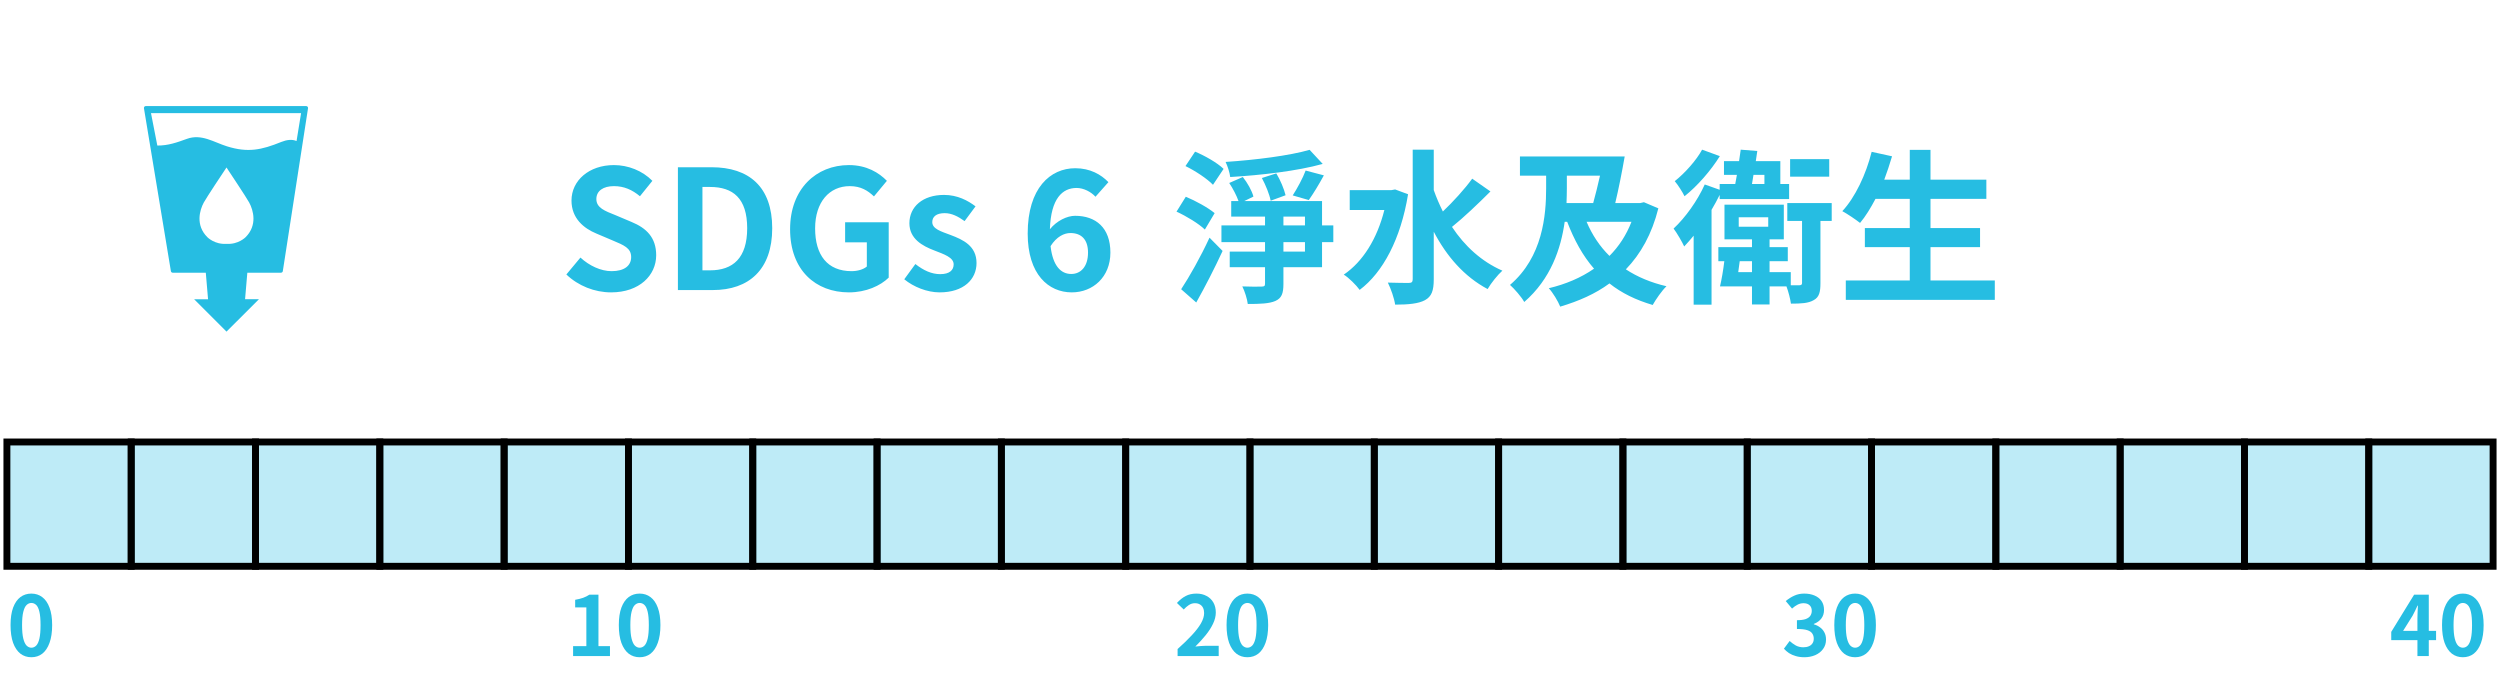
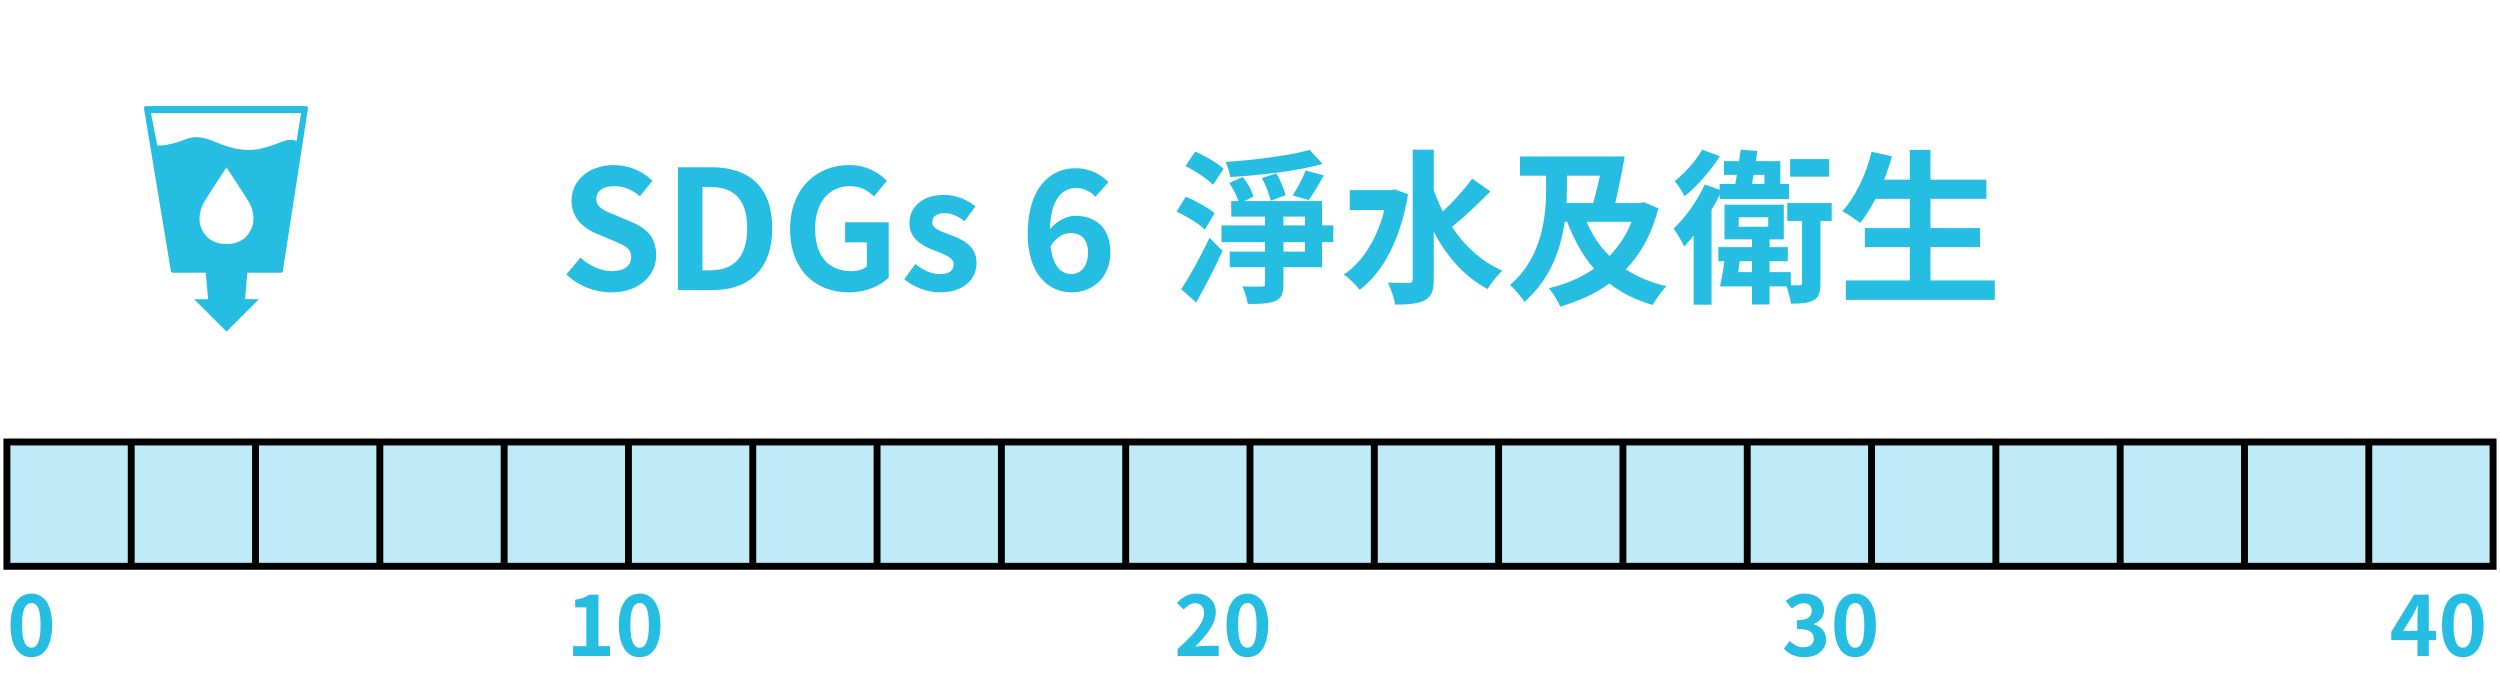
- <svg xmlns="http://www.w3.org/2000/svg" width="362" height="98" viewBox="0 0 362 98" fill="none">
-   <path d="M44.539 15.452C44.483 15.392 44.412 15.36 44.328 15.36H21.11C21.03 15.36 20.955 15.392 20.903 15.452C20.851 15.515 20.831 15.595 20.843 15.671L24.745 39.261C24.765 39.393 24.88 39.488 25.011 39.488H29.8L30.126 43.33H28.109L32.798 48.019L37.499 43.322H35.487L35.813 39.488H40.685C40.82 39.488 40.932 39.393 40.952 39.258L44.603 15.671C44.614 15.591 44.591 15.511 44.543 15.452H44.539ZM35.566 34.342C35.566 34.342 34.513 35.428 32.794 35.308C31.076 35.428 30.022 34.342 30.022 34.342C28.284 32.604 28.905 30.441 29.509 29.323C29.883 28.623 32.556 24.611 32.786 24.269V24.241C32.786 24.241 32.786 24.245 32.798 24.253L32.806 24.241V24.269C33.029 24.611 35.706 28.623 36.08 29.323C36.684 30.441 37.304 32.604 35.566 34.342ZM42.932 20.419C42.304 20.141 41.504 20.24 40.741 20.55C37.861 21.719 35.901 22.137 32.87 21.191C30.961 20.594 29.175 19.341 27.067 20.105C25.668 20.61 24.363 21.091 22.78 21.075L21.865 16.386H43.596L42.94 20.419H42.932Z" fill="#26BDE2" />
-   <path d="M88.488 42.336C86.112 42.336 83.736 41.4 82.008 39.744L84.048 37.296C85.32 38.472 87 39.264 88.56 39.264C90.408 39.264 91.392 38.472 91.392 37.224C91.392 35.904 90.312 35.496 88.728 34.824L86.352 33.816C84.552 33.072 82.752 31.632 82.752 29.04C82.752 26.136 85.296 23.904 88.896 23.904C90.96 23.904 93.024 24.72 94.464 26.184L92.664 28.416C91.536 27.48 90.36 26.952 88.896 26.952C87.336 26.952 86.352 27.648 86.352 28.824C86.352 30.096 87.6 30.552 89.112 31.152L91.44 32.136C93.6 33.024 95.016 34.392 95.016 36.96C95.016 39.864 92.592 42.336 88.488 42.336ZM98.161 42V24.216H103.033C108.457 24.216 111.817 27.048 111.817 33.048C111.817 39.024 108.457 42 103.225 42H98.161ZM101.713 39.144H102.817C106.129 39.144 108.193 37.368 108.193 33.048C108.193 28.704 106.129 27.072 102.817 27.072H101.713V39.144ZM122.925 42.336C118.101 42.336 114.405 39.12 114.405 33.192C114.405 27.336 118.197 23.904 122.925 23.904C125.493 23.904 127.269 25.008 128.421 26.184L126.549 28.44C125.661 27.6 124.653 26.952 123.045 26.952C120.093 26.952 118.029 29.256 118.029 33.072C118.029 36.936 119.805 39.264 123.309 39.264C124.149 39.264 125.013 39.024 125.517 38.592V35.088H122.373V32.184H128.685V40.2C127.485 41.376 125.397 42.336 122.925 42.336ZM136.049 42.336C134.249 42.336 132.281 41.544 130.937 40.44L132.545 38.232C133.745 39.168 134.897 39.696 136.145 39.696C137.489 39.696 138.089 39.12 138.089 38.28C138.089 37.272 136.697 36.816 135.281 36.264C133.577 35.616 131.681 34.584 131.681 32.328C131.681 29.928 133.625 28.224 136.697 28.224C138.641 28.224 140.153 29.04 141.257 29.88L139.673 32.016C138.713 31.32 137.777 30.864 136.793 30.864C135.569 30.864 134.993 31.392 134.993 32.16C134.993 33.144 136.241 33.504 137.657 34.032C139.433 34.704 141.401 35.592 141.401 38.088C141.401 40.44 139.553 42.336 136.049 42.336ZM155.001 33.744C154.089 33.744 153.009 34.248 152.121 35.64C152.457 38.568 153.657 39.672 155.121 39.672C156.465 39.672 157.545 38.64 157.545 36.576C157.545 34.632 156.537 33.744 155.001 33.744ZM155.193 42.336C151.833 42.336 148.809 39.744 148.809 33.816C148.809 27.216 152.097 24.36 155.697 24.36C157.857 24.36 159.441 25.272 160.497 26.376L158.625 28.488C158.001 27.792 156.921 27.216 155.889 27.216C153.849 27.216 152.169 28.728 152.025 33.192C153.009 31.968 154.521 31.248 155.673 31.248C158.649 31.248 160.785 32.952 160.785 36.576C160.785 40.128 158.241 42.336 155.193 42.336Z" fill="#26BDE2" />
-   <path d="M189.632 21.696L191.528 23.736C187.832 24.768 182.6 25.368 178.136 25.632C178.064 25.008 177.752 24.024 177.464 23.448C181.808 23.16 186.728 22.536 189.632 21.696ZM189.512 28.968L187.184 28.296C187.808 27.336 188.648 25.8 189.056 24.696L191.696 25.392C190.952 26.76 190.16 28.056 189.512 28.968ZM186.152 28.272L183.992 29.064C183.824 28.152 183.272 26.808 182.72 25.776L184.808 25.104C185.408 26.088 185.936 27.384 186.152 28.272ZM177.176 24.456L175.64 26.76C174.824 25.896 173.048 24.72 171.656 24.048L173.048 21.96C174.44 22.536 176.264 23.568 177.176 24.456ZM175.88 30.864L174.464 33.24C173.6 32.4 171.8 31.296 170.36 30.648L171.704 28.488C173.096 29.064 174.944 30.072 175.88 30.864ZM173.216 43.8L171.032 41.88C172.208 40.104 173.864 37.176 175.136 34.416L177.032 36.336C175.88 38.832 174.512 41.496 173.216 43.8ZM188.96 36.432V35.064H185.84V36.432H188.96ZM185.84 31.368V32.64H188.96V31.368H185.84ZM193.064 32.64V35.064H191.432V38.688H185.84V41.112C185.84 42.504 185.576 43.176 184.664 43.584C183.776 43.968 182.456 44.016 180.68 44.016C180.584 43.272 180.248 42.192 179.888 41.472C181.04 41.52 182.312 41.52 182.696 41.496C183.08 41.496 183.176 41.4 183.176 41.064V38.688H178.064V36.432H183.176V35.064H176.864V32.64H183.176V31.368H178.28V29.112H179.336C179.048 28.296 178.52 27.288 177.992 26.496L179.96 25.632C180.632 26.472 181.28 27.624 181.496 28.464L180.176 29.112H191.432V32.64H193.064ZM202.016 27.432L203.888 28.128C202.832 34.608 200.24 39.456 196.88 41.976C196.4 41.304 195.272 40.176 194.576 39.768C197.336 37.896 199.4 34.608 200.456 30.408H195.44V27.528H201.488L202.016 27.432ZM213.176 25.872L215.816 27.72C214.04 29.496 211.952 31.488 210.248 32.856C212.072 35.616 214.52 37.872 217.544 39.192C216.848 39.816 215.888 41.016 215.408 41.856C212.024 40.056 209.48 37.128 207.608 33.552V40.44C207.608 42.096 207.296 42.936 206.336 43.464C205.4 43.968 203.96 44.112 202.016 44.112C201.896 43.224 201.392 41.784 200.96 40.92C202.28 40.968 203.552 40.968 204.008 40.968C204.416 40.968 204.56 40.824 204.56 40.416V21.672H207.608V27.528C207.992 28.608 208.424 29.616 208.928 30.624C210.44 29.184 212.096 27.36 213.176 25.872ZM236.24 32.112H229.736C230.528 33.984 231.632 35.664 233.048 37.056C234.416 35.688 235.496 34.032 236.24 32.112ZM226.88 25.44V27.288C226.88 27.96 226.856 28.656 226.832 29.4H230.696C231.032 28.2 231.368 26.808 231.68 25.44H226.88ZM238.04 29.28L240.128 30.168C239.192 33.888 237.584 36.768 235.424 39C237.104 40.104 239.048 40.92 241.304 41.448C240.632 42.096 239.768 43.344 239.312 44.16C236.864 43.44 234.8 42.432 233.048 41.04C231.008 42.552 228.584 43.608 225.92 44.4C225.584 43.584 224.864 42.384 224.264 41.736C226.688 41.16 228.92 40.224 230.816 38.904C229.184 37.032 227.936 34.752 226.928 32.112H226.568C226.016 36.024 224.552 40.392 220.712 43.728C220.304 42.984 219.272 41.808 218.648 41.256C223.4 37.2 223.88 31.152 223.88 27.264V25.44H220.088V22.656H235.256C234.872 24.864 234.368 27.408 233.888 29.4H237.512L238.04 29.28ZM264.872 23.04V25.584H259.208V23.04H264.872ZM246.464 21.672L249.032 22.608C247.736 24.696 245.768 26.952 243.92 28.416C243.632 27.816 242.96 26.76 242.504 26.232C243.992 25.056 245.672 23.16 246.464 21.672ZM255.488 25.32H253.904C253.832 25.776 253.76 26.232 253.688 26.64H255.488V25.32ZM249.008 28.824V28.224C248.648 28.944 248.264 29.664 247.832 30.384V44.112H245.24V34.128C244.784 34.704 244.304 35.208 243.872 35.688C243.608 35.088 242.792 33.696 242.336 33.096C244.04 31.512 245.792 29.064 246.848 26.712L249.008 27.48V26.64H251.264C251.336 26.232 251.408 25.776 251.504 25.32H249.632V23.328H251.816C251.912 22.752 251.984 22.176 252.056 21.672L254.456 21.864L254.24 23.328H257.792V26.64H259.064V28.824H249.008ZM251.696 39.408H253.688V37.824H251.912C251.84 38.352 251.768 38.88 251.696 39.408ZM251.768 31.464V32.832H256.04V31.464H251.768ZM265.232 29.4V31.992H263.6V40.992C263.6 42.264 263.432 43.032 262.616 43.464C261.848 43.92 260.768 43.968 259.328 43.968C259.232 43.272 258.968 42.24 258.68 41.472H256.232V44.088H253.688V41.472H249.056C249.296 40.464 249.536 39.048 249.68 37.824H248.816V35.784H253.688V34.656H249.704V29.64H258.296V34.656H256.232V35.784H258.872V37.824H256.232V39.408H259.304V41.304C259.88 41.304 260.384 41.304 260.576 41.304C260.864 41.28 260.936 41.208 260.936 40.944V31.992H258.8V29.4H265.232ZM279.536 40.608H288.848V43.416H267.272V40.608H276.536V35.784H270.032V33.024H276.536V28.8H271.568C270.872 30.12 270.128 31.344 269.336 32.28C268.76 31.824 267.488 30.96 266.768 30.576C268.64 28.56 270.2 25.248 271.016 21.984L273.968 22.632C273.632 23.784 273.248 24.912 272.84 26.016H276.536V21.696H279.536V26.016H287.624V28.8H279.536V33.024H286.712V35.784H279.536V40.608Z" fill="#26BDE2" />
-   <rect x="1" y="64" width="18" height="18" fill="#26BDE2" fill-opacity="0.3" stroke="black" />
-   <rect x="19" y="64" width="18" height="18" fill="#26BDE2" fill-opacity="0.3" stroke="black" />
-   <rect x="37" y="64" width="18" height="18" fill="#26BDE2" fill-opacity="0.3" stroke="black" />
-   <rect x="55" y="64" width="18" height="18" fill="#26BDE2" fill-opacity="0.3" stroke="black" />
-   <rect x="73" y="64" width="18" height="18" fill="#26BDE2" fill-opacity="0.3" stroke="black" />
-   <rect x="91" y="64" width="18" height="18" fill="#26BDE2" fill-opacity="0.3" stroke="black" />
-   <rect x="109" y="64" width="18" height="18" fill="#26BDE2" fill-opacity="0.3" stroke="black" />
-   <rect x="127" y="64" width="18" height="18" fill="#26BDE2" fill-opacity="0.3" stroke="black" />
-   <rect x="145" y="64" width="18" height="18" fill="#26BDE2" fill-opacity="0.3" stroke="black" />
-   <rect x="163" y="64" width="18" height="18" fill="#26BDE2" fill-opacity="0.3" stroke="black" />
-   <rect x="181" y="64" width="18" height="18" fill="#26BDE2" fill-opacity="0.3" stroke="black" />
-   <rect x="199" y="64" width="18" height="18" fill="#26BDE2" fill-opacity="0.3" stroke="black" />
-   <rect x="217" y="64" width="18" height="18" fill="#26BDE2" fill-opacity="0.3" stroke="black" />
-   <rect x="235" y="64" width="18" height="18" fill="#26BDE2" fill-opacity="0.3" stroke="black" />
-   <rect x="253" y="64" width="18" height="18" fill="#26BDE2" fill-opacity="0.3" stroke="black" />
-   <rect x="271" y="64" width="18" height="18" fill="#26BDE2" fill-opacity="0.3" stroke="black" />
-   <rect x="289" y="64" width="18" height="18" fill="#26BDE2" fill-opacity="0.3" stroke="black" />
-   <rect x="307" y="64" width="18" height="18" fill="#26BDE2" fill-opacity="0.3" stroke="black" />
-   <rect x="325" y="64" width="18" height="18" fill="#26BDE2" fill-opacity="0.3" stroke="black" />
-   <rect x="343" y="64" width="18" height="18" fill="#26BDE2" fill-opacity="0.3" stroke="black" />
-   <path d="M4.54 95.168C3.94 95.168 3.412 94.996 2.956 94.652C2.508 94.3 2.156 93.78 1.9 93.092C1.652 92.396 1.528 91.536 1.528 90.512C1.528 89.496 1.652 88.652 1.9 87.98C2.156 87.3 2.508 86.792 2.956 86.456C3.412 86.12 3.94 85.952 4.54 85.952C5.148 85.952 5.676 86.124 6.124 86.468C6.572 86.804 6.92 87.308 7.168 87.98C7.424 88.652 7.552 89.496 7.552 90.512C7.552 91.536 7.424 92.396 7.168 93.092C6.92 93.78 6.572 94.3 6.124 94.652C5.676 94.996 5.148 95.168 4.54 95.168ZM4.54 93.788C4.804 93.788 5.036 93.688 5.236 93.488C5.436 93.288 5.592 92.952 5.704 92.48C5.816 92 5.872 91.344 5.872 90.512C5.872 89.688 5.816 89.044 5.704 88.58C5.592 88.108 5.436 87.78 5.236 87.596C5.036 87.404 4.804 87.308 4.54 87.308C4.292 87.308 4.064 87.404 3.856 87.596C3.656 87.78 3.496 88.108 3.376 88.58C3.256 89.044 3.196 89.688 3.196 90.512C3.196 91.344 3.256 92 3.376 92.48C3.496 92.952 3.656 93.288 3.856 93.488C4.064 93.688 4.292 93.788 4.54 93.788Z" fill="#26BDE2" />
-   <path d="M82.984 95V93.56H84.904V87.956H83.284V86.852C83.732 86.772 84.116 86.676 84.436 86.564C84.764 86.444 85.068 86.292 85.348 86.108H86.656V93.56H88.324V95H82.984ZM92.618 95.168C92.018 95.168 91.49 94.996 91.034 94.652C90.586 94.3 90.234 93.78 89.978 93.092C89.73 92.396 89.606 91.536 89.606 90.512C89.606 89.496 89.73 88.652 89.978 87.98C90.234 87.3 90.586 86.792 91.034 86.456C91.49 86.12 92.018 85.952 92.618 85.952C93.226 85.952 93.754 86.124 94.202 86.468C94.65 86.804 94.998 87.308 95.246 87.98C95.502 88.652 95.63 89.496 95.63 90.512C95.63 91.536 95.502 92.396 95.246 93.092C94.998 93.78 94.65 94.3 94.202 94.652C93.754 94.996 93.226 95.168 92.618 95.168ZM92.618 93.788C92.882 93.788 93.114 93.688 93.314 93.488C93.514 93.288 93.67 92.952 93.782 92.48C93.894 92 93.95 91.344 93.95 90.512C93.95 89.688 93.894 89.044 93.782 88.58C93.67 88.108 93.514 87.78 93.314 87.596C93.114 87.404 92.882 87.308 92.618 87.308C92.37 87.308 92.142 87.404 91.934 87.596C91.734 87.78 91.574 88.108 91.454 88.58C91.334 89.044 91.274 89.688 91.274 90.512C91.274 91.344 91.334 92 91.454 92.48C91.574 92.952 91.734 93.288 91.934 93.488C92.142 93.688 92.37 93.788 92.618 93.788Z" fill="#26BDE2" />
-   <path d="M170.516 95V93.98C171.324 93.26 172.012 92.592 172.58 91.976C173.156 91.36 173.596 90.788 173.9 90.26C174.204 89.724 174.356 89.228 174.356 88.772C174.356 88.484 174.304 88.232 174.2 88.016C174.096 87.8 173.944 87.636 173.744 87.524C173.552 87.404 173.312 87.344 173.024 87.344C172.704 87.344 172.408 87.436 172.136 87.62C171.872 87.796 171.628 88.008 171.404 88.256L170.42 87.308C170.836 86.86 171.26 86.524 171.692 86.3C172.132 86.068 172.652 85.952 173.252 85.952C173.812 85.952 174.3 86.068 174.716 86.3C175.14 86.524 175.468 86.84 175.7 87.248C175.932 87.656 176.048 88.136 176.048 88.688C176.048 89.224 175.912 89.772 175.64 90.332C175.376 90.884 175.02 91.436 174.572 91.988C174.124 92.54 173.628 93.084 173.084 93.62C173.316 93.588 173.564 93.564 173.828 93.548C174.1 93.524 174.34 93.512 174.548 93.512H176.468V95H170.516ZM180.618 95.168C180.018 95.168 179.49 94.996 179.034 94.652C178.586 94.3 178.234 93.78 177.978 93.092C177.73 92.396 177.606 91.536 177.606 90.512C177.606 89.496 177.73 88.652 177.978 87.98C178.234 87.3 178.586 86.792 179.034 86.456C179.49 86.12 180.018 85.952 180.618 85.952C181.226 85.952 181.754 86.124 182.202 86.468C182.65 86.804 182.998 87.308 183.246 87.98C183.502 88.652 183.63 89.496 183.63 90.512C183.63 91.536 183.502 92.396 183.246 93.092C182.998 93.78 182.65 94.3 182.202 94.652C181.754 94.996 181.226 95.168 180.618 95.168ZM180.618 93.788C180.882 93.788 181.114 93.688 181.314 93.488C181.514 93.288 181.67 92.952 181.782 92.48C181.894 92 181.95 91.344 181.95 90.512C181.95 89.688 181.894 89.044 181.782 88.58C181.67 88.108 181.514 87.78 181.314 87.596C181.114 87.404 180.882 87.308 180.618 87.308C180.37 87.308 180.142 87.404 179.934 87.596C179.734 87.78 179.574 88.108 179.454 88.58C179.334 89.044 179.274 89.688 179.274 90.512C179.274 91.344 179.334 92 179.454 92.48C179.574 92.952 179.734 93.288 179.934 93.488C180.142 93.688 180.37 93.788 180.618 93.788Z" fill="#26BDE2" />
-   <path d="M261.276 95.168C260.812 95.168 260.396 95.112 260.028 95C259.66 94.896 259.332 94.752 259.044 94.568C258.764 94.376 258.52 94.164 258.312 93.932L259.14 92.816C259.412 93.064 259.708 93.28 260.028 93.464C260.356 93.64 260.72 93.728 261.12 93.728C261.424 93.728 261.688 93.68 261.912 93.584C262.144 93.488 262.32 93.348 262.44 93.164C262.568 92.98 262.632 92.756 262.632 92.492C262.632 92.196 262.56 91.944 262.416 91.736C262.28 91.52 262.036 91.356 261.684 91.244C261.332 91.132 260.836 91.076 260.196 91.076V89.804C260.74 89.804 261.168 89.748 261.48 89.636C261.792 89.516 262.012 89.356 262.14 89.156C262.276 88.948 262.344 88.712 262.344 88.448C262.344 88.104 262.24 87.836 262.032 87.644C261.824 87.444 261.532 87.344 261.156 87.344C260.844 87.344 260.552 87.416 260.28 87.56C260.016 87.696 259.752 87.884 259.488 88.124L258.576 87.032C258.968 86.704 259.38 86.444 259.812 86.252C260.244 86.052 260.72 85.952 261.24 85.952C261.808 85.952 262.308 86.044 262.74 86.228C263.18 86.412 263.52 86.68 263.76 87.032C264 87.384 264.12 87.812 264.12 88.316C264.12 88.796 263.992 89.208 263.736 89.552C263.48 89.896 263.116 90.16 262.644 90.344V90.404C262.972 90.492 263.268 90.636 263.532 90.836C263.804 91.028 264.016 91.272 264.168 91.568C264.328 91.864 264.408 92.208 264.408 92.6C264.408 93.136 264.264 93.596 263.976 93.98C263.696 94.364 263.316 94.66 262.836 94.868C262.364 95.068 261.844 95.168 261.276 95.168ZM268.618 95.168C268.018 95.168 267.49 94.996 267.034 94.652C266.586 94.3 266.234 93.78 265.978 93.092C265.73 92.396 265.606 91.536 265.606 90.512C265.606 89.496 265.73 88.652 265.978 87.98C266.234 87.3 266.586 86.792 267.034 86.456C267.49 86.12 268.018 85.952 268.618 85.952C269.226 85.952 269.754 86.124 270.202 86.468C270.65 86.804 270.998 87.308 271.246 87.98C271.502 88.652 271.63 89.496 271.63 90.512C271.63 91.536 271.502 92.396 271.246 93.092C270.998 93.78 270.65 94.3 270.202 94.652C269.754 94.996 269.226 95.168 268.618 95.168ZM268.618 93.788C268.882 93.788 269.114 93.688 269.314 93.488C269.514 93.288 269.67 92.952 269.782 92.48C269.894 92 269.95 91.344 269.95 90.512C269.95 89.688 269.894 89.044 269.782 88.58C269.67 88.108 269.514 87.78 269.314 87.596C269.114 87.404 268.882 87.308 268.618 87.308C268.37 87.308 268.142 87.404 267.934 87.596C267.734 87.78 267.574 88.108 267.454 88.58C267.334 89.044 267.274 89.688 267.274 90.512C267.274 91.344 267.334 92 267.454 92.48C267.574 92.952 267.734 93.288 267.934 93.488C268.142 93.688 268.37 93.788 268.618 93.788Z" fill="#26BDE2" />
-   <path d="M350.044 95V89.54C350.044 89.284 350.052 88.98 350.068 88.628C350.084 88.268 350.1 87.956 350.116 87.692H350.056C349.952 87.932 349.84 88.172 349.72 88.412C349.6 88.652 349.476 88.896 349.348 89.144L347.968 91.352H352.744V92.696H346.252V91.496L349.564 86.108H351.688V95H350.044ZM356.618 95.168C356.018 95.168 355.49 94.996 355.034 94.652C354.586 94.3 354.234 93.78 353.978 93.092C353.73 92.396 353.606 91.536 353.606 90.512C353.606 89.496 353.73 88.652 353.978 87.98C354.234 87.3 354.586 86.792 355.034 86.456C355.49 86.12 356.018 85.952 356.618 85.952C357.226 85.952 357.754 86.124 358.202 86.468C358.65 86.804 358.998 87.308 359.246 87.98C359.502 88.652 359.63 89.496 359.63 90.512C359.63 91.536 359.502 92.396 359.246 93.092C358.998 93.78 358.65 94.3 358.202 94.652C357.754 94.996 357.226 95.168 356.618 95.168ZM356.618 93.788C356.882 93.788 357.114 93.688 357.314 93.488C357.514 93.288 357.67 92.952 357.782 92.48C357.894 92 357.95 91.344 357.95 90.512C357.95 89.688 357.894 89.044 357.782 88.58C357.67 88.108 357.514 87.78 357.314 87.596C357.114 87.404 356.882 87.308 356.618 87.308C356.37 87.308 356.142 87.404 355.934 87.596C355.734 87.78 355.574 88.108 355.454 88.58C355.334 89.044 355.274 89.688 355.274 90.512C355.274 91.344 355.334 92 355.454 92.48C355.574 92.952 355.734 93.288 355.934 93.488C356.142 93.688 356.37 93.788 356.618 93.788Z" fill="#26BDE2" />
+ <svg xmlns="http://www.w3.org/2000/svg" width="362" height="98" fill="none">
+   <path fill="#26BDE2" d="M44.539 15.452a.28.28 0 0 0-.21-.092h-23.22a.27.27 0 0 0-.206.092.28.28 0 0 0-.06.219l3.902 23.59a.27.27 0 0 0 .266.227H29.8l.326 3.842h-2.017l4.69 4.689 4.7-4.697h-2.012l.326-3.834h4.872a.266.266 0 0 0 .267-.23l3.65-23.587a.28.28 0 0 0-.06-.22zm-8.973 18.89s-1.053 1.086-2.772.966c-1.718.12-2.772-.966-2.772-.966-1.738-1.738-1.117-3.901-.513-5.019.374-.7 3.047-4.712 3.277-5.054v-.028s0 .004.012.012l.008-.012v.028c.223.342 2.9 4.354 3.274 5.054.604 1.118 1.224 3.281-.514 5.019m7.366-13.923c-.628-.278-1.428-.179-2.191.131-2.88 1.17-4.84 1.587-7.871.64-1.909-.596-3.695-1.849-5.803-1.085-1.4.505-2.704.986-4.287.97l-.915-4.689h21.731l-.656 4.033zM88.488 42.336c-2.376 0-4.752-.936-6.48-2.592l2.04-2.448c1.272 1.176 2.952 1.968 4.512 1.968 1.848 0 2.832-.792 2.832-2.04 0-1.32-1.08-1.728-2.664-2.4l-2.376-1.008c-1.8-.744-3.6-2.184-3.6-4.776 0-2.904 2.544-5.136 6.144-5.136 2.064 0 4.128.816 5.568 2.28l-1.8 2.232c-1.128-.936-2.304-1.464-3.768-1.464-1.56 0-2.544.696-2.544 1.872 0 1.272 1.248 1.728 2.76 2.328l2.328.984c2.16.888 3.576 2.256 3.576 4.824 0 2.904-2.424 5.376-6.528 5.376M98.161 42V24.216h4.872c5.424 0 8.784 2.832 8.784 8.832 0 5.976-3.36 8.952-8.592 8.952zm3.552-2.856h1.104c3.312 0 5.376-1.776 5.376-6.096 0-4.344-2.064-5.976-5.376-5.976h-1.104zm21.212 3.192c-4.824 0-8.52-3.216-8.52-9.144 0-5.856 3.792-9.288 8.52-9.288 2.568 0 4.344 1.104 5.496 2.28l-1.872 2.256c-.888-.84-1.896-1.488-3.504-1.488-2.952 0-5.016 2.304-5.016 6.12 0 3.864 1.776 6.192 5.28 6.192.84 0 1.704-.24 2.208-.672v-3.504h-3.144v-2.904h6.312V40.2c-1.2 1.176-3.288 2.136-5.76 2.136m13.124 0c-1.8 0-3.768-.792-5.112-1.896l1.608-2.208c1.2.936 2.352 1.464 3.6 1.464 1.344 0 1.944-.576 1.944-1.416 0-1.008-1.392-1.464-2.808-2.016-1.704-.648-3.6-1.68-3.6-3.936 0-2.4 1.944-4.104 5.016-4.104 1.944 0 3.456.816 4.56 1.656l-1.584 2.136c-.96-.696-1.896-1.152-2.88-1.152-1.224 0-1.8.528-1.8 1.296 0 .984 1.248 1.344 2.664 1.872 1.776.672 3.744 1.56 3.744 4.056 0 2.352-1.848 4.248-5.352 4.248m18.952-8.592c-.912 0-1.992.504-2.88 1.896.336 2.928 1.536 4.032 3 4.032 1.344 0 2.424-1.032 2.424-3.096 0-1.944-1.008-2.832-2.544-2.832m.192 8.592c-3.36 0-6.384-2.592-6.384-8.52 0-6.6 3.288-9.456 6.888-9.456 2.16 0 3.744.912 4.8 2.016l-1.872 2.112c-.624-.696-1.704-1.272-2.736-1.272-2.04 0-3.72 1.512-3.864 5.976.984-1.224 2.496-1.944 3.648-1.944 2.976 0 5.112 1.704 5.112 5.328 0 3.552-2.544 5.76-5.592 5.76M189.632 21.696l1.896 2.04c-3.696 1.032-8.928 1.632-13.392 1.896-.072-.624-.384-1.608-.672-2.184 4.344-.288 9.264-.912 12.168-1.752m-.12 7.272-2.328-.672c.624-.96 1.464-2.496 1.872-3.6l2.64.696c-.744 1.368-1.536 2.664-2.184 3.576m-3.36-.696-2.16.792c-.168-.912-.72-2.256-1.272-3.288l2.088-.672c.6.984 1.128 2.28 1.344 3.168m-8.976-3.816-1.536 2.304c-.816-.864-2.592-2.04-3.984-2.712l1.392-2.088c1.392.576 3.216 1.608 4.128 2.496m-1.296 6.408-1.416 2.376c-.864-.84-2.664-1.944-4.104-2.592l1.344-2.16c1.392.576 3.24 1.584 4.176 2.376M173.216 43.8l-2.184-1.92c1.176-1.776 2.832-4.704 4.104-7.464l1.896 1.92a109 109 0 0 1-3.816 7.464m15.744-7.368v-1.368h-3.12v1.368zm-3.12-5.064v1.272h3.12v-1.272zm7.224 1.272v2.424h-1.632v3.624h-5.592v2.424c0 1.392-.264 2.064-1.176 2.472-.888.384-2.208.432-3.984.432-.096-.744-.432-1.824-.792-2.544 1.152.048 2.424.048 2.808.024.384 0 .48-.096.48-.432v-2.376h-5.112v-2.256h5.112v-1.368h-6.312V32.64h6.312v-1.272h-4.896v-2.256h1.056c-.288-.816-.816-1.824-1.344-2.616l1.968-.864c.672.84 1.32 1.992 1.536 2.832l-1.32.648h11.256v3.528zm8.952-5.208 1.872.696c-1.056 6.48-3.648 11.328-7.008 13.848-.48-.672-1.608-1.8-2.304-2.208 2.76-1.872 4.824-5.16 5.88-9.36h-5.016v-2.88h6.048zm11.16-1.56 2.64 1.848c-1.776 1.776-3.864 3.768-5.568 5.136 1.824 2.76 4.272 5.016 7.296 6.336-.696.624-1.656 1.824-2.136 2.664-3.384-1.8-5.928-4.728-7.8-8.304v6.888c0 1.656-.312 2.496-1.272 3.024-.936.504-2.376.648-4.32.648-.12-.888-.624-2.328-1.056-3.192 1.32.048 2.592.048 3.048.048.408 0 .552-.144.552-.552V21.672h3.048v5.856c.384 1.08.816 2.088 1.32 3.096 1.512-1.44 3.168-3.264 4.248-4.752m23.064 6.24h-6.504c.792 1.872 1.896 3.552 3.312 4.944 1.368-1.368 2.448-3.024 3.192-4.944m-9.36-6.672v1.848c0 .672-.024 1.368-.048 2.112h3.864c.336-1.2.672-2.592.984-3.96zm11.16 3.84 2.088.888c-.936 3.72-2.544 6.6-4.704 8.832 1.68 1.104 3.624 1.92 5.88 2.448-.672.648-1.536 1.896-1.992 2.712-2.448-.72-4.512-1.728-6.264-3.12-2.04 1.512-4.464 2.568-7.128 3.36-.336-.816-1.056-2.016-1.656-2.664 2.424-.576 4.656-1.512 6.552-2.832-1.632-1.872-2.88-4.152-3.888-6.792h-.36c-.552 3.912-2.016 8.28-5.856 11.616-.408-.744-1.44-1.92-2.064-2.472 4.752-4.056 5.232-10.104 5.232-13.992V25.44h-3.792v-2.784h15.168c-.384 2.208-.888 4.752-1.368 6.744h3.624zm26.832-6.24v2.544h-5.664V23.04zm-18.408-1.368 2.568.936c-1.296 2.088-3.264 4.344-5.112 5.808-.288-.6-.96-1.656-1.416-2.184 1.488-1.176 3.168-3.072 3.96-4.56m9.024 3.648h-1.584c-.072.456-.144.912-.216 1.32h1.8zm-6.48 3.504v-.6c-.36.72-.744 1.44-1.176 2.16v13.728h-2.592v-9.984c-.456.576-.936 1.08-1.368 1.56-.264-.6-1.08-1.992-1.536-2.592 1.704-1.584 3.456-4.032 4.512-6.384l2.16.768v-.84h2.256c.072-.408.144-.864.24-1.32h-1.872v-1.992h2.184c.096-.576.168-1.152.24-1.656l2.4.192-.216 1.464h3.552v3.312h1.272v2.184zm2.688 10.584h1.992v-1.584h-1.776zm.072-7.944v1.368h4.272v-1.368zm13.464-2.064v2.592H263.6v9c0 1.272-.168 2.04-.984 2.472-.768.456-1.848.504-3.288.504-.096-.696-.36-1.728-.648-2.496h-2.448v2.616h-2.544v-2.616h-4.632c.24-1.008.48-2.424.624-3.648h-.864v-2.04h4.872v-1.128h-3.984V29.64h8.592v5.016h-2.064v1.128h2.64v2.04h-2.64v1.584h3.072v1.896h1.272c.288-.024.36-.096.36-.36v-8.952H258.8V29.4zm14.304 11.208h9.312v2.808h-21.576v-2.808h9.264v-4.824h-6.504v-2.76h6.504V28.8h-4.968c-.696 1.32-1.44 2.544-2.232 3.48-.576-.456-1.848-1.32-2.568-1.704 1.872-2.016 3.432-5.328 4.248-8.592l2.952.648a51 51 0 0 1-1.128 3.384h3.696v-4.32h3v4.32h8.088V28.8h-8.088v4.224h7.176v2.76h-7.176z" />
+   <path fill="#26BDE2" fill-opacity=".3" stroke="#000" d="M1 64h18v18H1zM19 64h18v18H19zM37 64h18v18H37zM55 64h18v18H55zM73 64h18v18H73zM91 64h18v18H91zM109 64h18v18h-18zM127 64h18v18h-18zM145 64h18v18h-18zM163 64h18v18h-18zM181 64h18v18h-18zM199 64h18v18h-18zM217 64h18v18h-18zM235 64h18v18h-18zM253 64h18v18h-18zM271 64h18v18h-18zM289 64h18v18h-18zM307 64h18v18h-18zM325 64h18v18h-18zM343 64h18v18h-18z" />
+   <path fill="#26BDE2" d="M4.54 95.168q-.9 0-1.584-.516-.672-.528-1.056-1.56-.372-1.044-.372-2.58 0-1.524.372-2.532.384-1.02 1.056-1.524a2.6 2.6 0 0 1 1.584-.504q.912 0 1.584.516.672.504 1.044 1.512.384 1.008.384 2.532 0 1.536-.384 2.58-.372 1.032-1.044 1.56-.672.516-1.584.516m0-1.38q.396 0 .696-.3t.468-1.008q.168-.72.168-1.968 0-1.236-.168-1.932-.168-.708-.468-.984a.97.97 0 0 0-.696-.288q-.372 0-.684.288-.3.276-.48.984-.18.696-.18 1.932 0 1.248.18 1.968.18.708.48 1.008.312.3.684.3M82.984 95v-1.44h1.92v-5.604h-1.62v-1.104a7.5 7.5 0 0 0 1.152-.288q.492-.18.912-.456h1.308v7.452h1.668V95zm9.634.168q-.9 0-1.584-.516-.672-.528-1.056-1.56-.372-1.044-.372-2.58 0-1.524.372-2.532.384-1.02 1.056-1.524a2.6 2.6 0 0 1 1.584-.504q.912 0 1.584.516.672.504 1.044 1.512.384 1.008.384 2.532 0 1.536-.384 2.58-.372 1.032-1.044 1.56-.672.516-1.584.516m0-1.38q.396 0 .696-.3t.468-1.008q.168-.72.168-1.968 0-1.236-.168-1.932-.168-.708-.468-.984a.97.97 0 0 0-.696-.288q-.372 0-.684.288-.3.276-.48.984-.18.696-.18 1.932 0 1.248.18 1.968.18.708.48 1.008.312.3.684.3M170.516 95v-1.02a30 30 0 0 0 2.064-2.004q.864-.924 1.32-1.716.456-.804.456-1.488 0-.432-.156-.756a1.1 1.1 0 0 0-.456-.492q-.288-.18-.72-.18-.48 0-.888.276a4 4 0 0 0-.732.636l-.984-.948q.624-.672 1.272-1.008.66-.348 1.56-.348.84 0 1.464.348.636.336.984.948t.348 1.44q0 .804-.408 1.644a8.4 8.4 0 0 1-1.068 1.656 20 20 0 0 1-1.488 1.632q.348-.048.744-.072.408-.036.72-.036h1.92V95zm10.102.168q-.9 0-1.584-.516-.672-.528-1.056-1.56-.372-1.044-.372-2.58 0-1.524.372-2.532.384-1.02 1.056-1.524a2.6 2.6 0 0 1 1.584-.504q.912 0 1.584.516.672.504 1.044 1.512.384 1.008.384 2.532 0 1.536-.384 2.58-.372 1.032-1.044 1.56-.672.516-1.584.516m0-1.38q.396 0 .696-.3t.468-1.008q.168-.72.168-1.968 0-1.236-.168-1.932-.168-.708-.468-.984a.97.97 0 0 0-.696-.288q-.372 0-.684.288-.3.276-.48.984-.18.696-.18 1.932 0 1.248.18 1.968.18.708.48 1.008.312.3.684.3M261.276 95.168q-.696 0-1.248-.168a3.7 3.7 0 0 1-.984-.432 4 4 0 0 1-.732-.636l.828-1.116q.408.372.888.648.492.264 1.092.264a2 2 0 0 0 .792-.144 1.12 1.12 0 0 0 .72-1.092q0-.444-.216-.756-.204-.324-.732-.492t-1.488-.168v-1.272q.816 0 1.284-.168.468-.18.66-.48.204-.312.204-.708 0-.516-.312-.804-.312-.3-.876-.3-.468 0-.876.216a3.7 3.7 0 0 0-.792.564l-.912-1.092a5.3 5.3 0 0 1 1.236-.78q.648-.3 1.428-.3.852 0 1.5.276.66.276 1.02.804t.36 1.284q0 .72-.384 1.236t-1.092.792v.06q.492.132.888.432.408.288.636.732.24.444.24 1.032 0 .804-.432 1.38-.42.576-1.14.888-.708.3-1.56.3m7.342 0q-.9 0-1.584-.516-.672-.528-1.056-1.56-.372-1.044-.372-2.58 0-1.524.372-2.532.384-1.02 1.056-1.524a2.6 2.6 0 0 1 1.584-.504q.912 0 1.584.516.672.504 1.044 1.512.384 1.008.384 2.532 0 1.536-.384 2.58-.372 1.032-1.044 1.56-.672.516-1.584.516m0-1.38q.396 0 .696-.3t.468-1.008q.168-.72.168-1.968 0-1.236-.168-1.932-.168-.708-.468-.984a.97.97 0 0 0-.696-.288q-.372 0-.684.288-.3.276-.48.984-.18.696-.18 1.932 0 1.248.18 1.968.18.708.48 1.008.312.3.684.3M350.044 95v-5.46q0-.384.024-.912.024-.54.048-.936h-.06q-.156.36-.336.72t-.372.732l-1.38 2.208h4.776v1.344h-6.492v-1.2l3.312-5.388h2.124V95zm6.574.168q-.9 0-1.584-.516-.672-.528-1.056-1.56-.372-1.044-.372-2.58 0-1.524.372-2.532.384-1.02 1.056-1.524a2.6 2.6 0 0 1 1.584-.504q.912 0 1.584.516.672.504 1.044 1.512.384 1.008.384 2.532 0 1.536-.384 2.58-.372 1.032-1.044 1.56-.672.516-1.584.516m0-1.38q.396 0 .696-.3t.468-1.008q.168-.72.168-1.968 0-1.236-.168-1.932-.168-.708-.468-.984a.97.97 0 0 0-.696-.288q-.372 0-.684.288-.3.276-.48.984-.18.696-.18 1.932 0 1.248.18 1.968.18.708.48 1.008.312.3.684.3" />
</svg>
